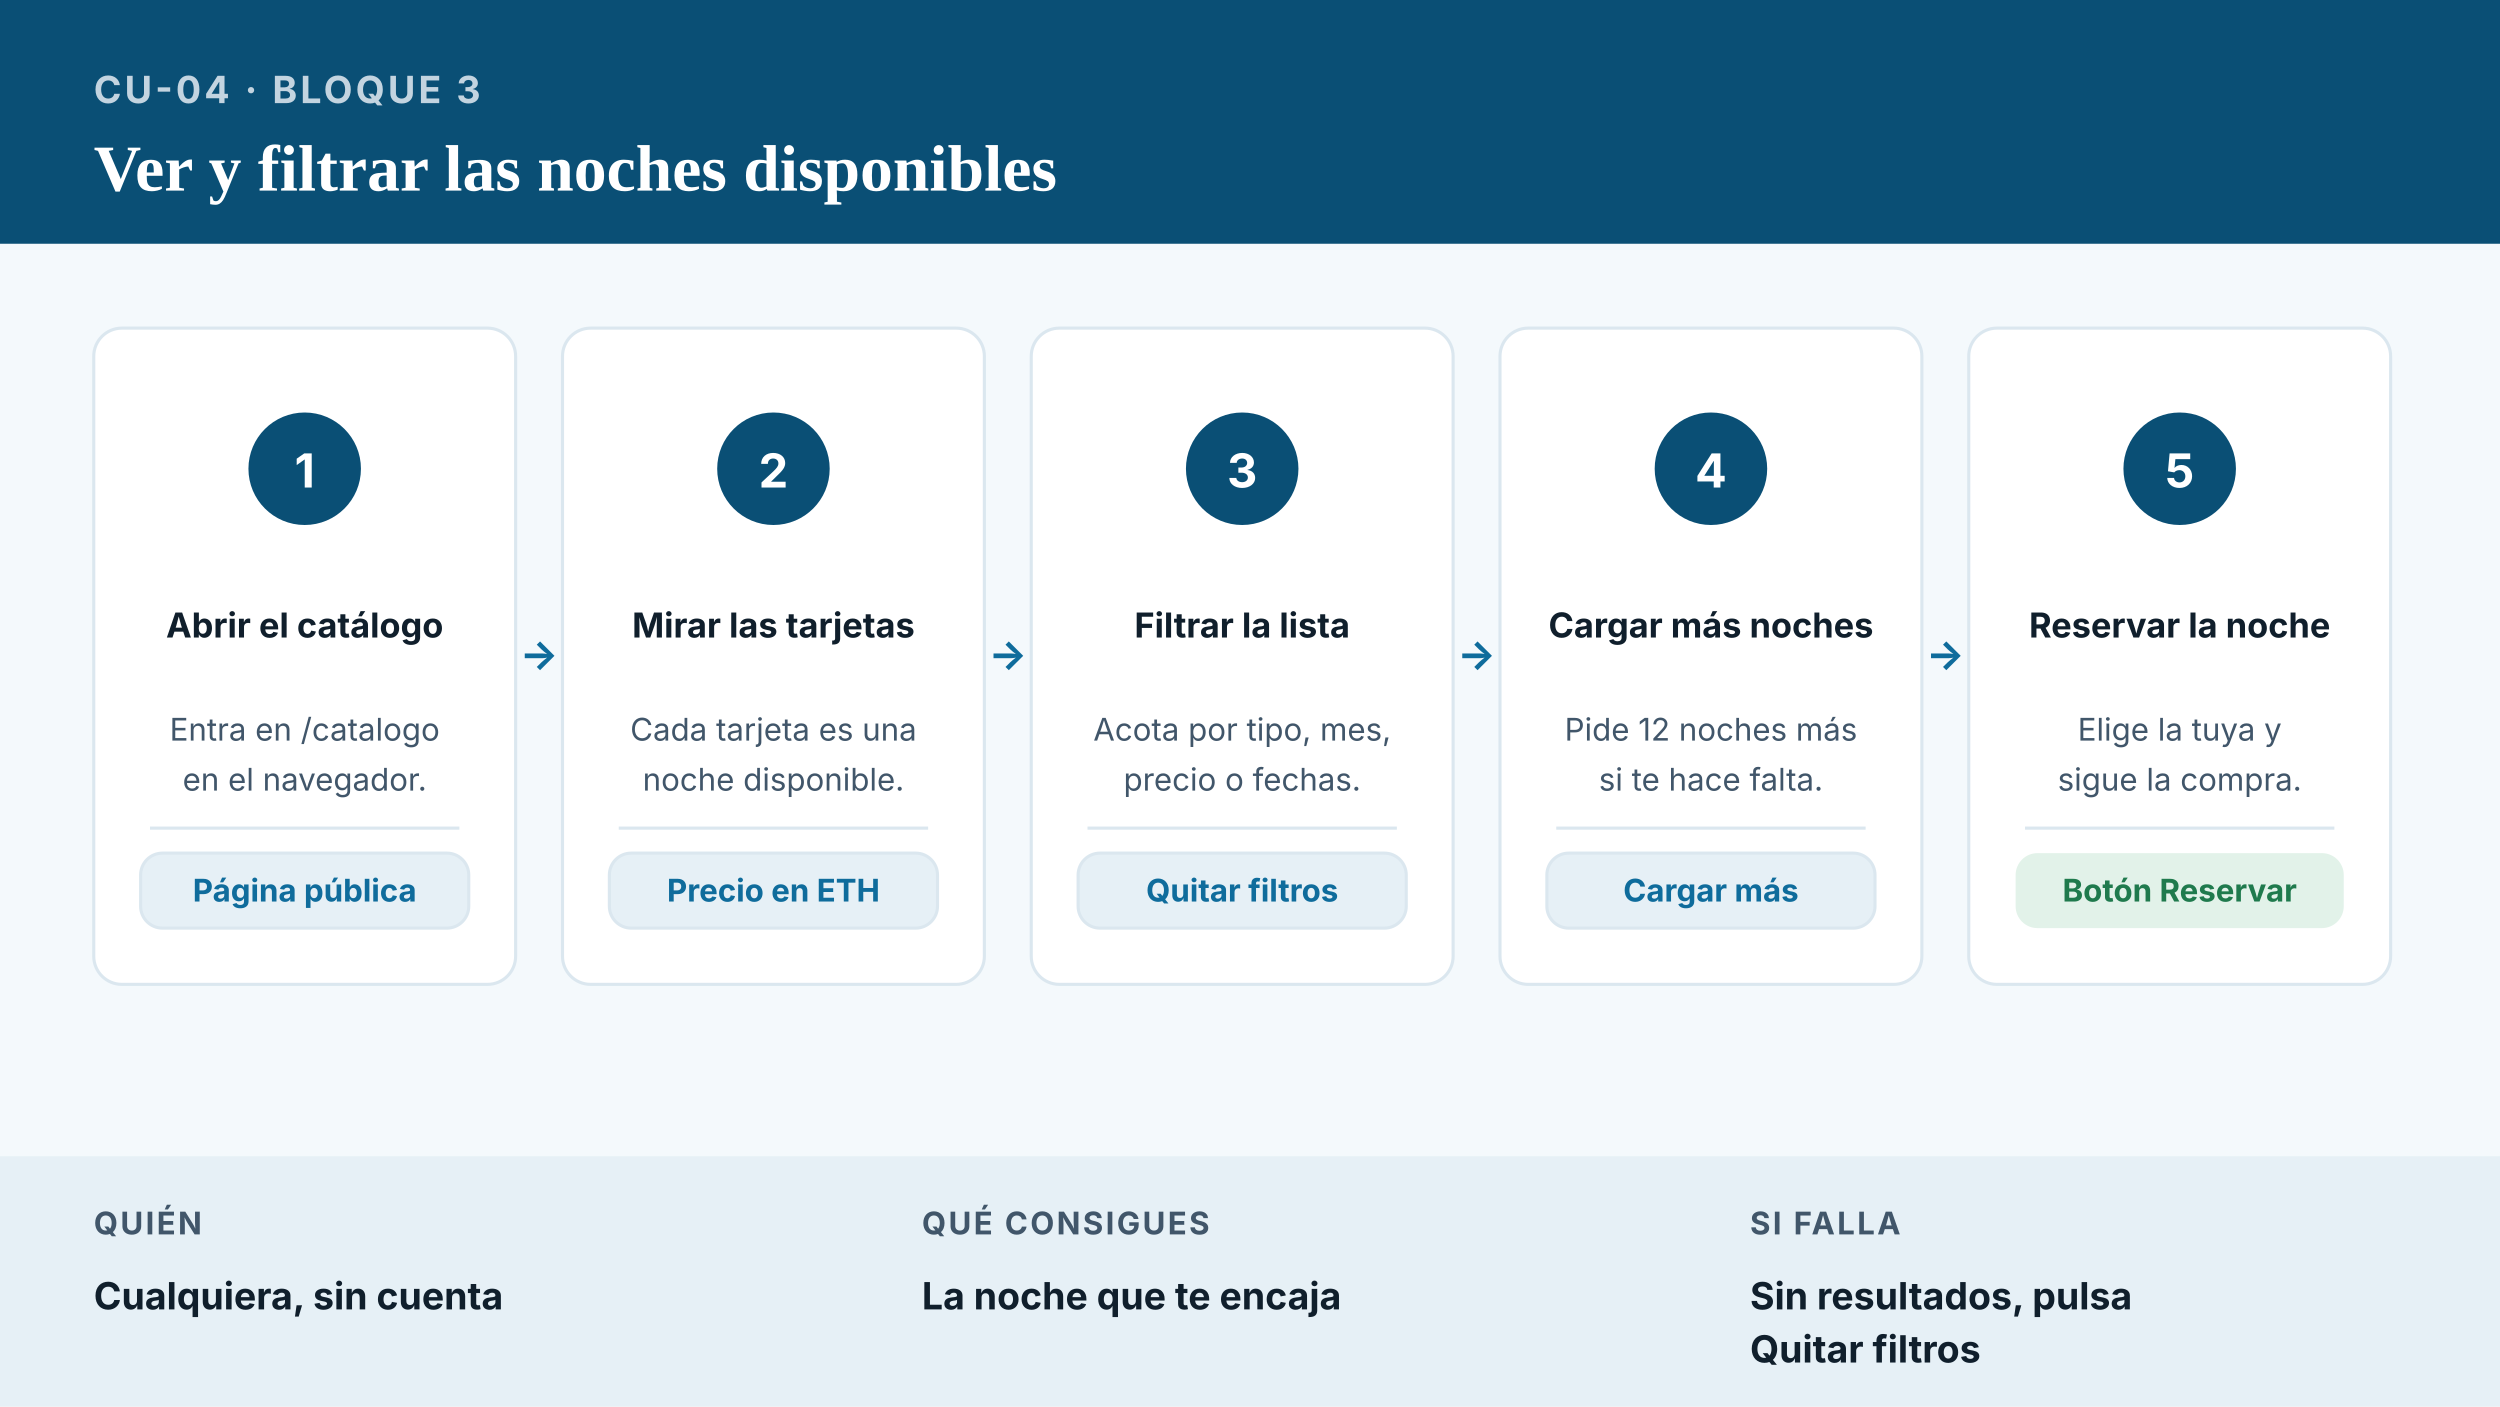
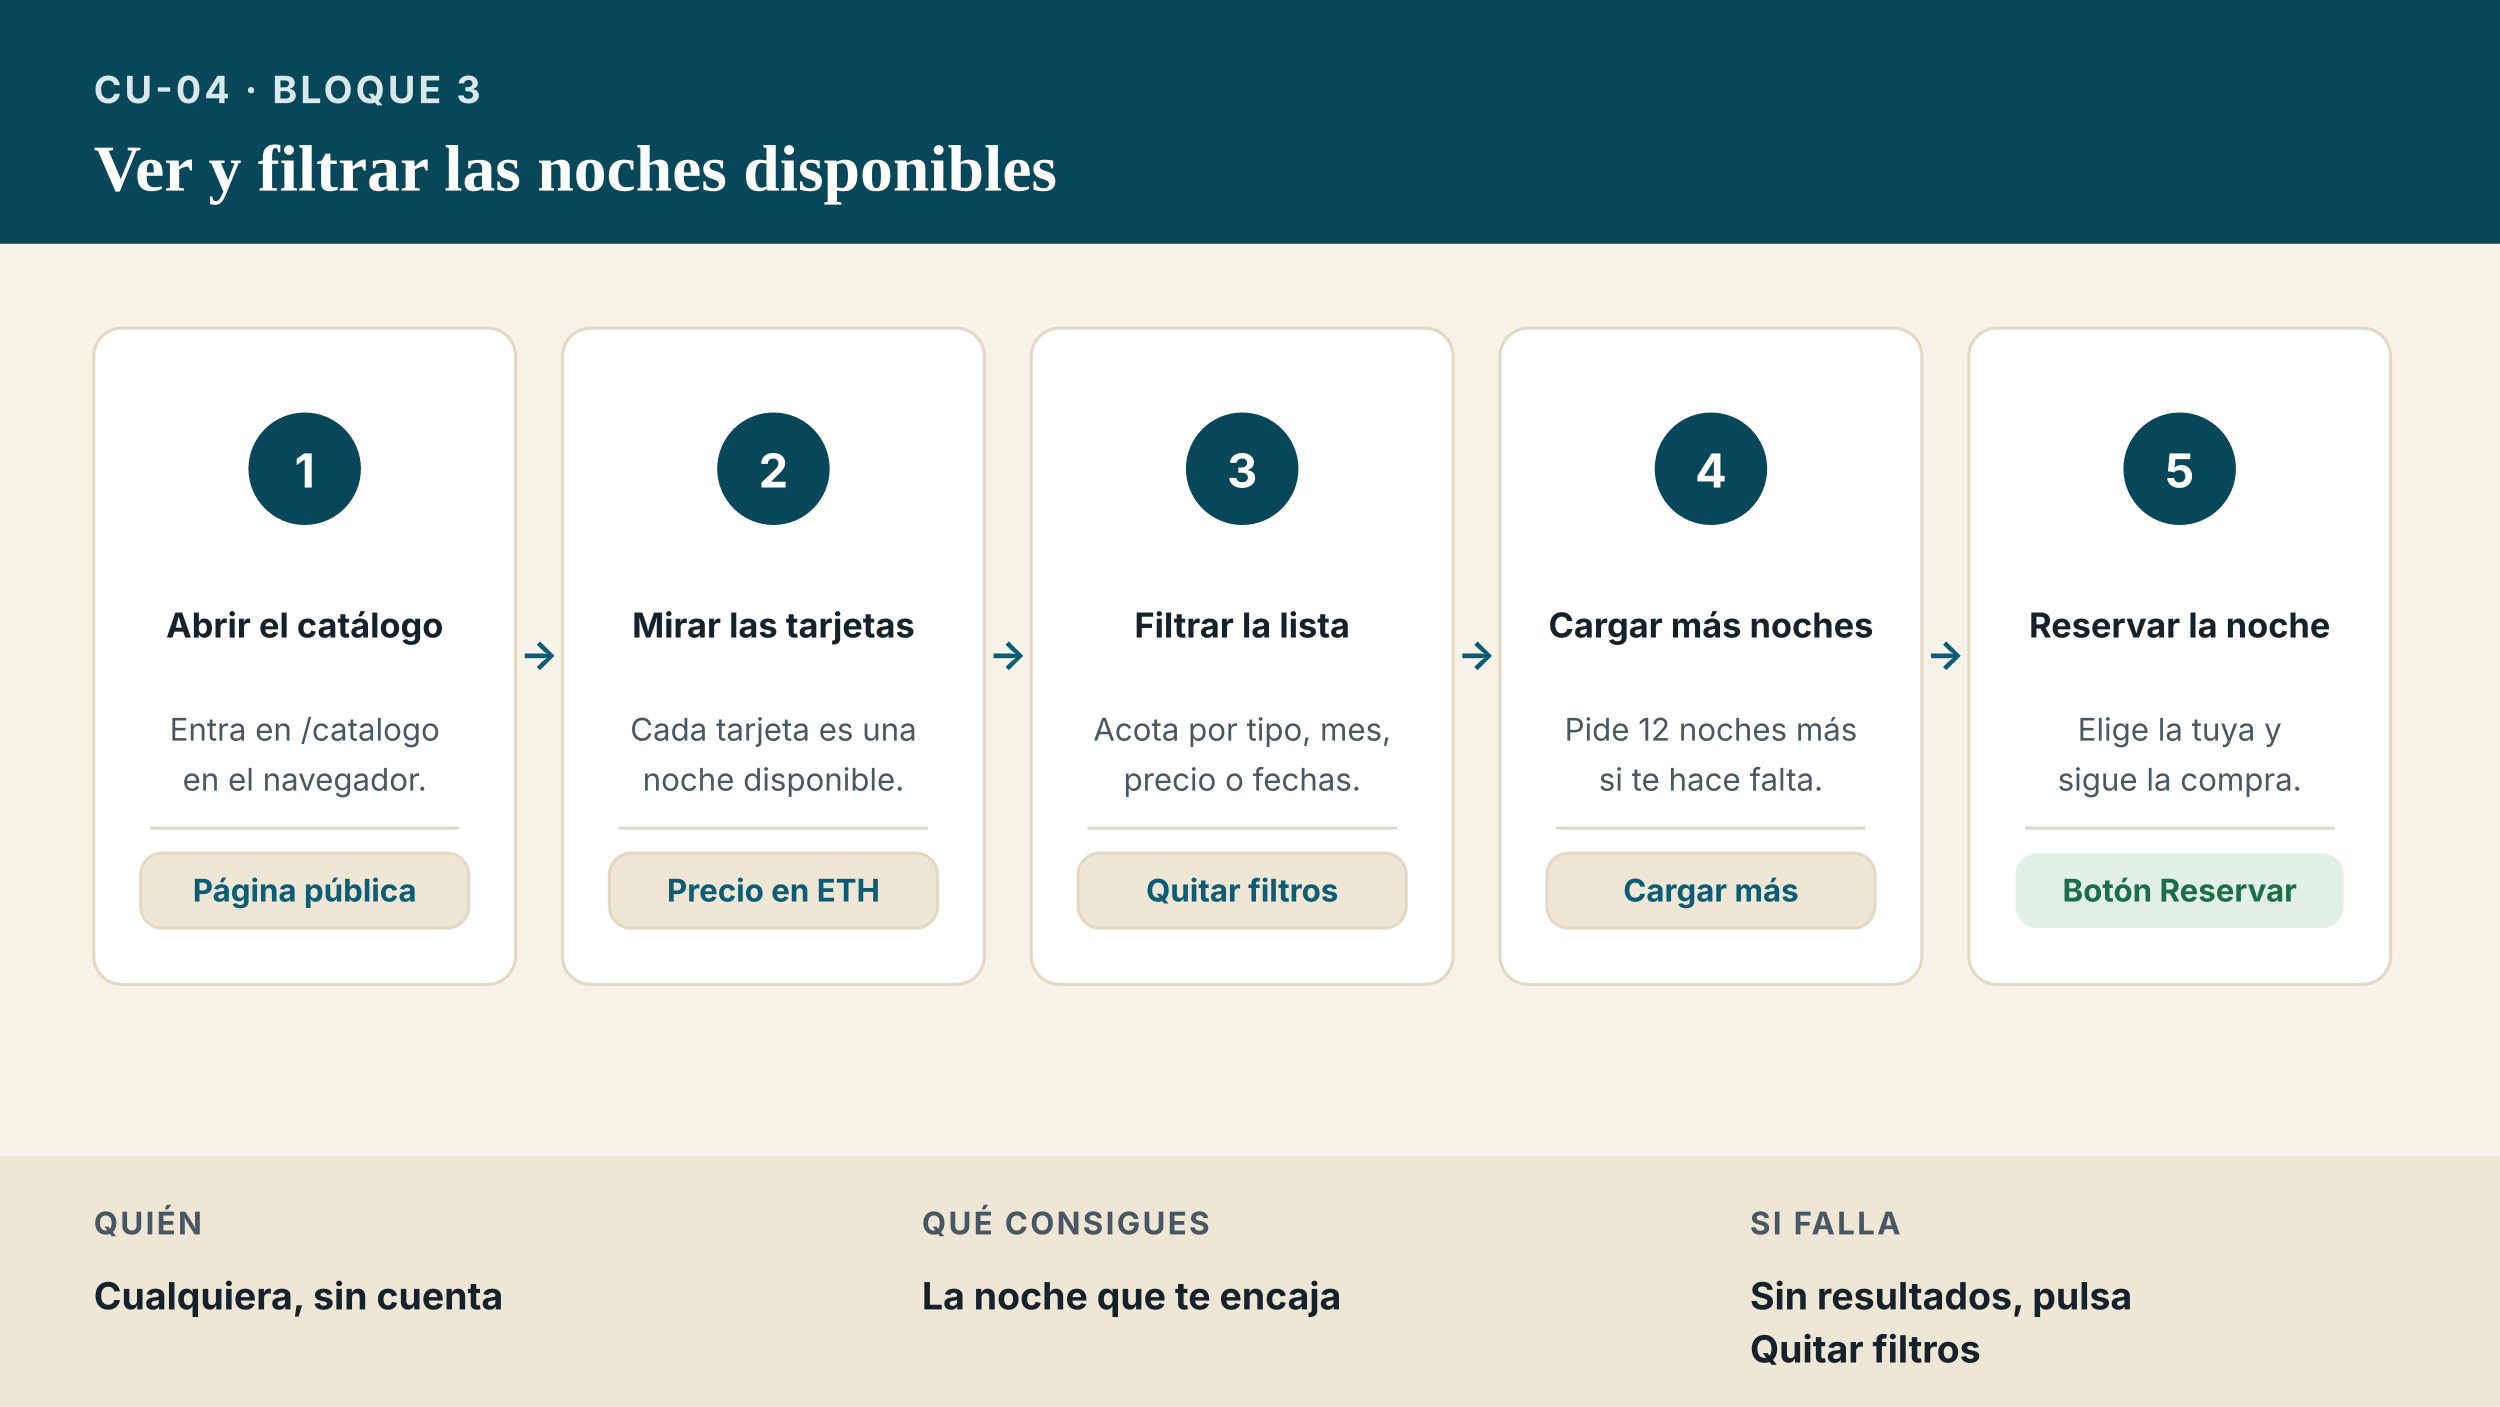
<svg xmlns="http://www.w3.org/2000/svg" viewBox="0 0 1600 900" width="1600" height="900" role="img" aria-labelledby="t d">
-   <rect width="1600" height="900" fill="#F4F9FC" />
-   <rect x="0" y="0" width="1600" height="156" fill="#0A4F75" />
-   <text x="60" y="66" font-family="'Hanken Grotesk', system-ui, -apple-system, 'Segoe UI', sans-serif" font-size="24" font-weight="700" fill="#C3D4E0" letter-spacing="2">CU-04 · BLOQUE 3</text>
+   <rect width="1600" height="900" fill="#F8F3E9" />
+   <rect x="0" y="0" width="1600" height="156" fill="#084659" />
+   <text x="60" y="66" font-family="'Hanken Grotesk', system-ui, -apple-system, 'Segoe UI', sans-serif" font-size="24" font-weight="700" fill="#D9E8EC" letter-spacing="2">CU-04 · BLOQUE 3</text>
  <text x="60" y="122" font-family="Fraunces, Georgia, 'Times New Roman', serif" font-size="42" font-weight="700" fill="#FFFFFF">Ver y filtrar las noches disponibles</text>
-   <rect x="60" y="210" width="270" height="420" rx="18" fill="#FFFFFF" stroke="#DBE7EF" stroke-width="2" />
-   <circle cx="195" cy="300" r="36" fill="#0A4F75" />
+   <rect x="60" y="210" width="270" height="420" rx="18" fill="#FFFFFF" stroke="#E4D9C5" stroke-width="2" />
+   <circle cx="195" cy="300" r="36" fill="#084659" />
  <text x="195" y="312" text-anchor="middle" font-family="'Hanken Grotesk', system-ui, -apple-system, 'Segoe UI', sans-serif" font-size="30" font-weight="700" fill="#FFFFFF">1</text>
-   <text x="195" y="408" text-anchor="middle" font-family="'Hanken Grotesk', system-ui, -apple-system, 'Segoe UI', sans-serif" font-size="22" font-weight="700" fill="#101F2C">Abrir el catálogo</text>
-   <text x="195" y="474" text-anchor="middle" font-family="'Hanken Grotesk', system-ui, -apple-system, 'Segoe UI', sans-serif" font-size="20" fill="#41566A">Entra en /catalogo</text>
-   <text x="195" y="506" text-anchor="middle" font-family="'Hanken Grotesk', system-ui, -apple-system, 'Segoe UI', sans-serif" font-size="20" fill="#41566A">en el navegador.</text>
-   <path d="M96 530 H294" stroke="#DBE7EF" stroke-width="2" fill="none" />
-   <rect x="90" y="546" width="210" height="48" rx="14" fill="#E6F0F6" stroke="#DBE7EF" stroke-width="2" />
-   <text x="195" y="577" text-anchor="middle" font-family="'Hanken Grotesk', system-ui, -apple-system, 'Segoe UI', sans-serif" font-size="20" font-weight="700" fill="#0F6C9C">Página pública</text>
-   <rect x="360" y="210" width="270" height="420" rx="18" fill="#FFFFFF" stroke="#DBE7EF" stroke-width="2" />
-   <circle cx="495" cy="300" r="36" fill="#0A4F75" />
+   <text x="195" y="408" text-anchor="middle" font-family="'Hanken Grotesk', system-ui, -apple-system, 'Segoe UI', sans-serif" font-size="22" font-weight="700" fill="#15222C">Abrir el catálogo</text>
+   <text x="195" y="474" text-anchor="middle" font-family="'Hanken Grotesk', system-ui, -apple-system, 'Segoe UI', sans-serif" font-size="20" fill="#495764">Entra en /catalogo</text>
+   <text x="195" y="506" text-anchor="middle" font-family="'Hanken Grotesk', system-ui, -apple-system, 'Segoe UI', sans-serif" font-size="20" fill="#495764">en el navegador.</text>
+   <path d="M96 530 H294" stroke="#E4D9C5" stroke-width="2" fill="none" />
+   <rect x="90" y="546" width="210" height="48" rx="14" fill="#EFE7D6" stroke="#E4D9C5" stroke-width="2" />
+   <text x="195" y="577" text-anchor="middle" font-family="'Hanken Grotesk', system-ui, -apple-system, 'Segoe UI', sans-serif" font-size="20" font-weight="700" fill="#0B5C74">Página pública</text>
+   <rect x="360" y="210" width="270" height="420" rx="18" fill="#FFFFFF" stroke="#E4D9C5" stroke-width="2" />
+   <circle cx="495" cy="300" r="36" fill="#084659" />
  <text x="495" y="312" text-anchor="middle" font-family="'Hanken Grotesk', system-ui, -apple-system, 'Segoe UI', sans-serif" font-size="30" font-weight="700" fill="#FFFFFF">2</text>
-   <text x="495" y="408" text-anchor="middle" font-family="'Hanken Grotesk', system-ui, -apple-system, 'Segoe UI', sans-serif" font-size="22" font-weight="700" fill="#101F2C">Mirar las tarjetas</text>
-   <text x="495" y="474" text-anchor="middle" font-family="'Hanken Grotesk', system-ui, -apple-system, 'Segoe UI', sans-serif" font-size="20" fill="#41566A">Cada tarjeta es una</text>
-   <text x="495" y="506" text-anchor="middle" font-family="'Hanken Grotesk', system-ui, -apple-system, 'Segoe UI', sans-serif" font-size="20" fill="#41566A">noche disponible.</text>
-   <path d="M396 530 H594" stroke="#DBE7EF" stroke-width="2" fill="none" />
-   <rect x="390" y="546" width="210" height="48" rx="14" fill="#E6F0F6" stroke="#DBE7EF" stroke-width="2" />
-   <text x="495" y="577" text-anchor="middle" font-family="'Hanken Grotesk', system-ui, -apple-system, 'Segoe UI', sans-serif" font-size="20" font-weight="700" fill="#0F6C9C">Precio en ETH</text>
-   <rect x="660" y="210" width="270" height="420" rx="18" fill="#FFFFFF" stroke="#DBE7EF" stroke-width="2" />
-   <circle cx="795" cy="300" r="36" fill="#0A4F75" />
+   <text x="495" y="408" text-anchor="middle" font-family="'Hanken Grotesk', system-ui, -apple-system, 'Segoe UI', sans-serif" font-size="22" font-weight="700" fill="#15222C">Mirar las tarjetas</text>
+   <text x="495" y="474" text-anchor="middle" font-family="'Hanken Grotesk', system-ui, -apple-system, 'Segoe UI', sans-serif" font-size="20" fill="#495764">Cada tarjeta es una</text>
+   <text x="495" y="506" text-anchor="middle" font-family="'Hanken Grotesk', system-ui, -apple-system, 'Segoe UI', sans-serif" font-size="20" fill="#495764">noche disponible.</text>
+   <path d="M396 530 H594" stroke="#E4D9C5" stroke-width="2" fill="none" />
+   <rect x="390" y="546" width="210" height="48" rx="14" fill="#EFE7D6" stroke="#E4D9C5" stroke-width="2" />
+   <text x="495" y="577" text-anchor="middle" font-family="'Hanken Grotesk', system-ui, -apple-system, 'Segoe UI', sans-serif" font-size="20" font-weight="700" fill="#0B5C74">Precio en ETH</text>
+   <rect x="660" y="210" width="270" height="420" rx="18" fill="#FFFFFF" stroke="#E4D9C5" stroke-width="2" />
+   <circle cx="795" cy="300" r="36" fill="#084659" />
  <text x="795" y="312" text-anchor="middle" font-family="'Hanken Grotesk', system-ui, -apple-system, 'Segoe UI', sans-serif" font-size="30" font-weight="700" fill="#FFFFFF">3</text>
-   <text x="795" y="408" text-anchor="middle" font-family="'Hanken Grotesk', system-ui, -apple-system, 'Segoe UI', sans-serif" font-size="22" font-weight="700" fill="#101F2C">Filtrar la lista</text>
-   <text x="795" y="474" text-anchor="middle" font-family="'Hanken Grotesk', system-ui, -apple-system, 'Segoe UI', sans-serif" font-size="20" fill="#41566A">Acota por tipo, mes,</text>
-   <text x="795" y="506" text-anchor="middle" font-family="'Hanken Grotesk', system-ui, -apple-system, 'Segoe UI', sans-serif" font-size="20" fill="#41566A">precio o fechas.</text>
-   <path d="M696 530 H894" stroke="#DBE7EF" stroke-width="2" fill="none" />
-   <rect x="690" y="546" width="210" height="48" rx="14" fill="#E6F0F6" stroke="#DBE7EF" stroke-width="2" />
-   <text x="795" y="577" text-anchor="middle" font-family="'Hanken Grotesk', system-ui, -apple-system, 'Segoe UI', sans-serif" font-size="20" font-weight="700" fill="#0F6C9C">Quitar filtros</text>
-   <rect x="960" y="210" width="270" height="420" rx="18" fill="#FFFFFF" stroke="#DBE7EF" stroke-width="2" />
-   <circle cx="1095" cy="300" r="36" fill="#0A4F75" />
+   <text x="795" y="408" text-anchor="middle" font-family="'Hanken Grotesk', system-ui, -apple-system, 'Segoe UI', sans-serif" font-size="22" font-weight="700" fill="#15222C">Filtrar la lista</text>
+   <text x="795" y="474" text-anchor="middle" font-family="'Hanken Grotesk', system-ui, -apple-system, 'Segoe UI', sans-serif" font-size="20" fill="#495764">Acota por tipo, mes,</text>
+   <text x="795" y="506" text-anchor="middle" font-family="'Hanken Grotesk', system-ui, -apple-system, 'Segoe UI', sans-serif" font-size="20" fill="#495764">precio o fechas.</text>
+   <path d="M696 530 H894" stroke="#E4D9C5" stroke-width="2" fill="none" />
+   <rect x="690" y="546" width="210" height="48" rx="14" fill="#EFE7D6" stroke="#E4D9C5" stroke-width="2" />
+   <text x="795" y="577" text-anchor="middle" font-family="'Hanken Grotesk', system-ui, -apple-system, 'Segoe UI', sans-serif" font-size="20" font-weight="700" fill="#0B5C74">Quitar filtros</text>
+   <rect x="960" y="210" width="270" height="420" rx="18" fill="#FFFFFF" stroke="#E4D9C5" stroke-width="2" />
+   <circle cx="1095" cy="300" r="36" fill="#084659" />
  <text x="1095" y="312" text-anchor="middle" font-family="'Hanken Grotesk', system-ui, -apple-system, 'Segoe UI', sans-serif" font-size="30" font-weight="700" fill="#FFFFFF">4</text>
-   <text x="1095" y="408" text-anchor="middle" font-family="'Hanken Grotesk', system-ui, -apple-system, 'Segoe UI', sans-serif" font-size="22" font-weight="700" fill="#101F2C">Cargar más noches</text>
-   <text x="1095" y="474" text-anchor="middle" font-family="'Hanken Grotesk', system-ui, -apple-system, 'Segoe UI', sans-serif" font-size="20" fill="#41566A">Pide 12 noches más</text>
-   <text x="1095" y="506" text-anchor="middle" font-family="'Hanken Grotesk', system-ui, -apple-system, 'Segoe UI', sans-serif" font-size="20" fill="#41566A">si te hace falta.</text>
-   <path d="M996 530 H1194" stroke="#DBE7EF" stroke-width="2" fill="none" />
-   <rect x="990" y="546" width="210" height="48" rx="14" fill="#E6F0F6" stroke="#DBE7EF" stroke-width="2" />
-   <text x="1095" y="577" text-anchor="middle" font-family="'Hanken Grotesk', system-ui, -apple-system, 'Segoe UI', sans-serif" font-size="20" font-weight="700" fill="#0F6C9C">Cargar más</text>
-   <rect x="1260" y="210" width="270" height="420" rx="18" fill="#FFFFFF" stroke="#DBE7EF" stroke-width="2" />
-   <circle cx="1395" cy="300" r="36" fill="#0A4F75" />
+   <text x="1095" y="408" text-anchor="middle" font-family="'Hanken Grotesk', system-ui, -apple-system, 'Segoe UI', sans-serif" font-size="22" font-weight="700" fill="#15222C">Cargar más noches</text>
+   <text x="1095" y="474" text-anchor="middle" font-family="'Hanken Grotesk', system-ui, -apple-system, 'Segoe UI', sans-serif" font-size="20" fill="#495764">Pide 12 noches más</text>
+   <text x="1095" y="506" text-anchor="middle" font-family="'Hanken Grotesk', system-ui, -apple-system, 'Segoe UI', sans-serif" font-size="20" fill="#495764">si te hace falta.</text>
+   <path d="M996 530 H1194" stroke="#E4D9C5" stroke-width="2" fill="none" />
+   <rect x="990" y="546" width="210" height="48" rx="14" fill="#EFE7D6" stroke="#E4D9C5" stroke-width="2" />
+   <text x="1095" y="577" text-anchor="middle" font-family="'Hanken Grotesk', system-ui, -apple-system, 'Segoe UI', sans-serif" font-size="20" font-weight="700" fill="#0B5C74">Cargar más</text>
+   <rect x="1260" y="210" width="270" height="420" rx="18" fill="#FFFFFF" stroke="#E4D9C5" stroke-width="2" />
+   <circle cx="1395" cy="300" r="36" fill="#084659" />
  <text x="1395" y="312" text-anchor="middle" font-family="'Hanken Grotesk', system-ui, -apple-system, 'Segoe UI', sans-serif" font-size="30" font-weight="700" fill="#FFFFFF">5</text>
-   <text x="1395" y="408" text-anchor="middle" font-family="'Hanken Grotesk', system-ui, -apple-system, 'Segoe UI', sans-serif" font-size="22" font-weight="700" fill="#101F2C">Reservar la noche</text>
-   <text x="1395" y="474" text-anchor="middle" font-family="'Hanken Grotesk', system-ui, -apple-system, 'Segoe UI', sans-serif" font-size="20" fill="#41566A">Elige la tuya y</text>
-   <text x="1395" y="506" text-anchor="middle" font-family="'Hanken Grotesk', system-ui, -apple-system, 'Segoe UI', sans-serif" font-size="20" fill="#41566A">sigue la compra.</text>
-   <path d="M1296 530 H1494" stroke="#DBE7EF" stroke-width="2" fill="none" />
-   <rect x="1290" y="546" width="210" height="48" rx="14" fill="#E2F2E9" />
-   <text x="1395" y="577" text-anchor="middle" font-family="'Hanken Grotesk', system-ui, -apple-system, 'Segoe UI', sans-serif" font-size="20" font-weight="700" fill="#1F7A4D">Botón Reservar</text>
-   <text x="345" y="428" text-anchor="middle" font-family="'Hanken Grotesk', system-ui, -apple-system, 'Segoe UI', sans-serif" font-size="26" font-weight="700" fill="#0F6C9C">→</text>
-   <text x="645" y="428" text-anchor="middle" font-family="'Hanken Grotesk', system-ui, -apple-system, 'Segoe UI', sans-serif" font-size="26" font-weight="700" fill="#0F6C9C">→</text>
-   <text x="945" y="428" text-anchor="middle" font-family="'Hanken Grotesk', system-ui, -apple-system, 'Segoe UI', sans-serif" font-size="26" font-weight="700" fill="#0F6C9C">→</text>
-   <text x="1245" y="428" text-anchor="middle" font-family="'Hanken Grotesk', system-ui, -apple-system, 'Segoe UI', sans-serif" font-size="26" font-weight="700" fill="#0F6C9C">→</text>
-   <rect x="0" y="740" width="1600" height="160" fill="#E6F0F6" />
-   <text x="60" y="790" font-family="'Hanken Grotesk', system-ui, -apple-system, 'Segoe UI', sans-serif" font-size="20" font-weight="700" fill="#41566A" letter-spacing="1.5">QUIÉN</text>
-   <text x="60" y="838" font-family="'Hanken Grotesk', system-ui, -apple-system, 'Segoe UI', sans-serif" font-size="24" font-weight="700" fill="#101F2C">Cualquiera, sin cuenta</text>
-   <text x="590" y="790" font-family="'Hanken Grotesk', system-ui, -apple-system, 'Segoe UI', sans-serif" font-size="20" font-weight="700" fill="#41566A" letter-spacing="1.5">QUÉ CONSIGUES</text>
-   <text x="590" y="838" font-family="'Hanken Grotesk', system-ui, -apple-system, 'Segoe UI', sans-serif" font-size="24" font-weight="700" fill="#101F2C">La noche que te encaja</text>
-   <text x="1120" y="790" font-family="'Hanken Grotesk', system-ui, -apple-system, 'Segoe UI', sans-serif" font-size="20" font-weight="700" fill="#41566A" letter-spacing="1.5">SI FALLA</text>
-   <text x="1120" y="838" font-family="'Hanken Grotesk', system-ui, -apple-system, 'Segoe UI', sans-serif" font-size="24" font-weight="700" fill="#101F2C">Sin resultados, pulsa</text>
-   <text x="1120" y="872" font-family="'Hanken Grotesk', system-ui, -apple-system, 'Segoe UI', sans-serif" font-size="24" font-weight="700" fill="#101F2C">Quitar filtros</text>
+   <text x="1395" y="408" text-anchor="middle" font-family="'Hanken Grotesk', system-ui, -apple-system, 'Segoe UI', sans-serif" font-size="22" font-weight="700" fill="#15222C">Reservar la noche</text>
+   <text x="1395" y="474" text-anchor="middle" font-family="'Hanken Grotesk', system-ui, -apple-system, 'Segoe UI', sans-serif" font-size="20" fill="#495764">Elige la tuya y</text>
+   <text x="1395" y="506" text-anchor="middle" font-family="'Hanken Grotesk', system-ui, -apple-system, 'Segoe UI', sans-serif" font-size="20" fill="#495764">sigue la compra.</text>
+   <path d="M1296 530 H1494" stroke="#E4D9C5" stroke-width="2" fill="none" />
+   <rect x="1290" y="546" width="210" height="48" rx="14" fill="#E2F0E8" />
+   <text x="1395" y="577" text-anchor="middle" font-family="'Hanken Grotesk', system-ui, -apple-system, 'Segoe UI', sans-serif" font-size="20" font-weight="700" fill="#1C6E48">Botón Reservar</text>
+   <text x="345" y="428" text-anchor="middle" font-family="'Hanken Grotesk', system-ui, -apple-system, 'Segoe UI', sans-serif" font-size="26" font-weight="700" fill="#0B5C74">→</text>
+   <text x="645" y="428" text-anchor="middle" font-family="'Hanken Grotesk', system-ui, -apple-system, 'Segoe UI', sans-serif" font-size="26" font-weight="700" fill="#0B5C74">→</text>
+   <text x="945" y="428" text-anchor="middle" font-family="'Hanken Grotesk', system-ui, -apple-system, 'Segoe UI', sans-serif" font-size="26" font-weight="700" fill="#0B5C74">→</text>
+   <text x="1245" y="428" text-anchor="middle" font-family="'Hanken Grotesk', system-ui, -apple-system, 'Segoe UI', sans-serif" font-size="26" font-weight="700" fill="#0B5C74">→</text>
+   <rect x="0" y="740" width="1600" height="160" fill="#EFE7D6" />
+   <text x="60" y="790" font-family="'Hanken Grotesk', system-ui, -apple-system, 'Segoe UI', sans-serif" font-size="20" font-weight="700" fill="#495764" letter-spacing="1.5">QUIÉN</text>
+   <text x="60" y="838" font-family="'Hanken Grotesk', system-ui, -apple-system, 'Segoe UI', sans-serif" font-size="24" font-weight="700" fill="#15222C">Cualquiera, sin cuenta</text>
+   <text x="590" y="790" font-family="'Hanken Grotesk', system-ui, -apple-system, 'Segoe UI', sans-serif" font-size="20" font-weight="700" fill="#495764" letter-spacing="1.5">QUÉ CONSIGUES</text>
+   <text x="590" y="838" font-family="'Hanken Grotesk', system-ui, -apple-system, 'Segoe UI', sans-serif" font-size="24" font-weight="700" fill="#15222C">La noche que te encaja</text>
+   <text x="1120" y="790" font-family="'Hanken Grotesk', system-ui, -apple-system, 'Segoe UI', sans-serif" font-size="20" font-weight="700" fill="#495764" letter-spacing="1.5">SI FALLA</text>
+   <text x="1120" y="838" font-family="'Hanken Grotesk', system-ui, -apple-system, 'Segoe UI', sans-serif" font-size="24" font-weight="700" fill="#15222C">Sin resultados, pulsa</text>
+   <text x="1120" y="872" font-family="'Hanken Grotesk', system-ui, -apple-system, 'Segoe UI', sans-serif" font-size="24" font-weight="700" fill="#15222C">Quitar filtros</text>
</svg>
